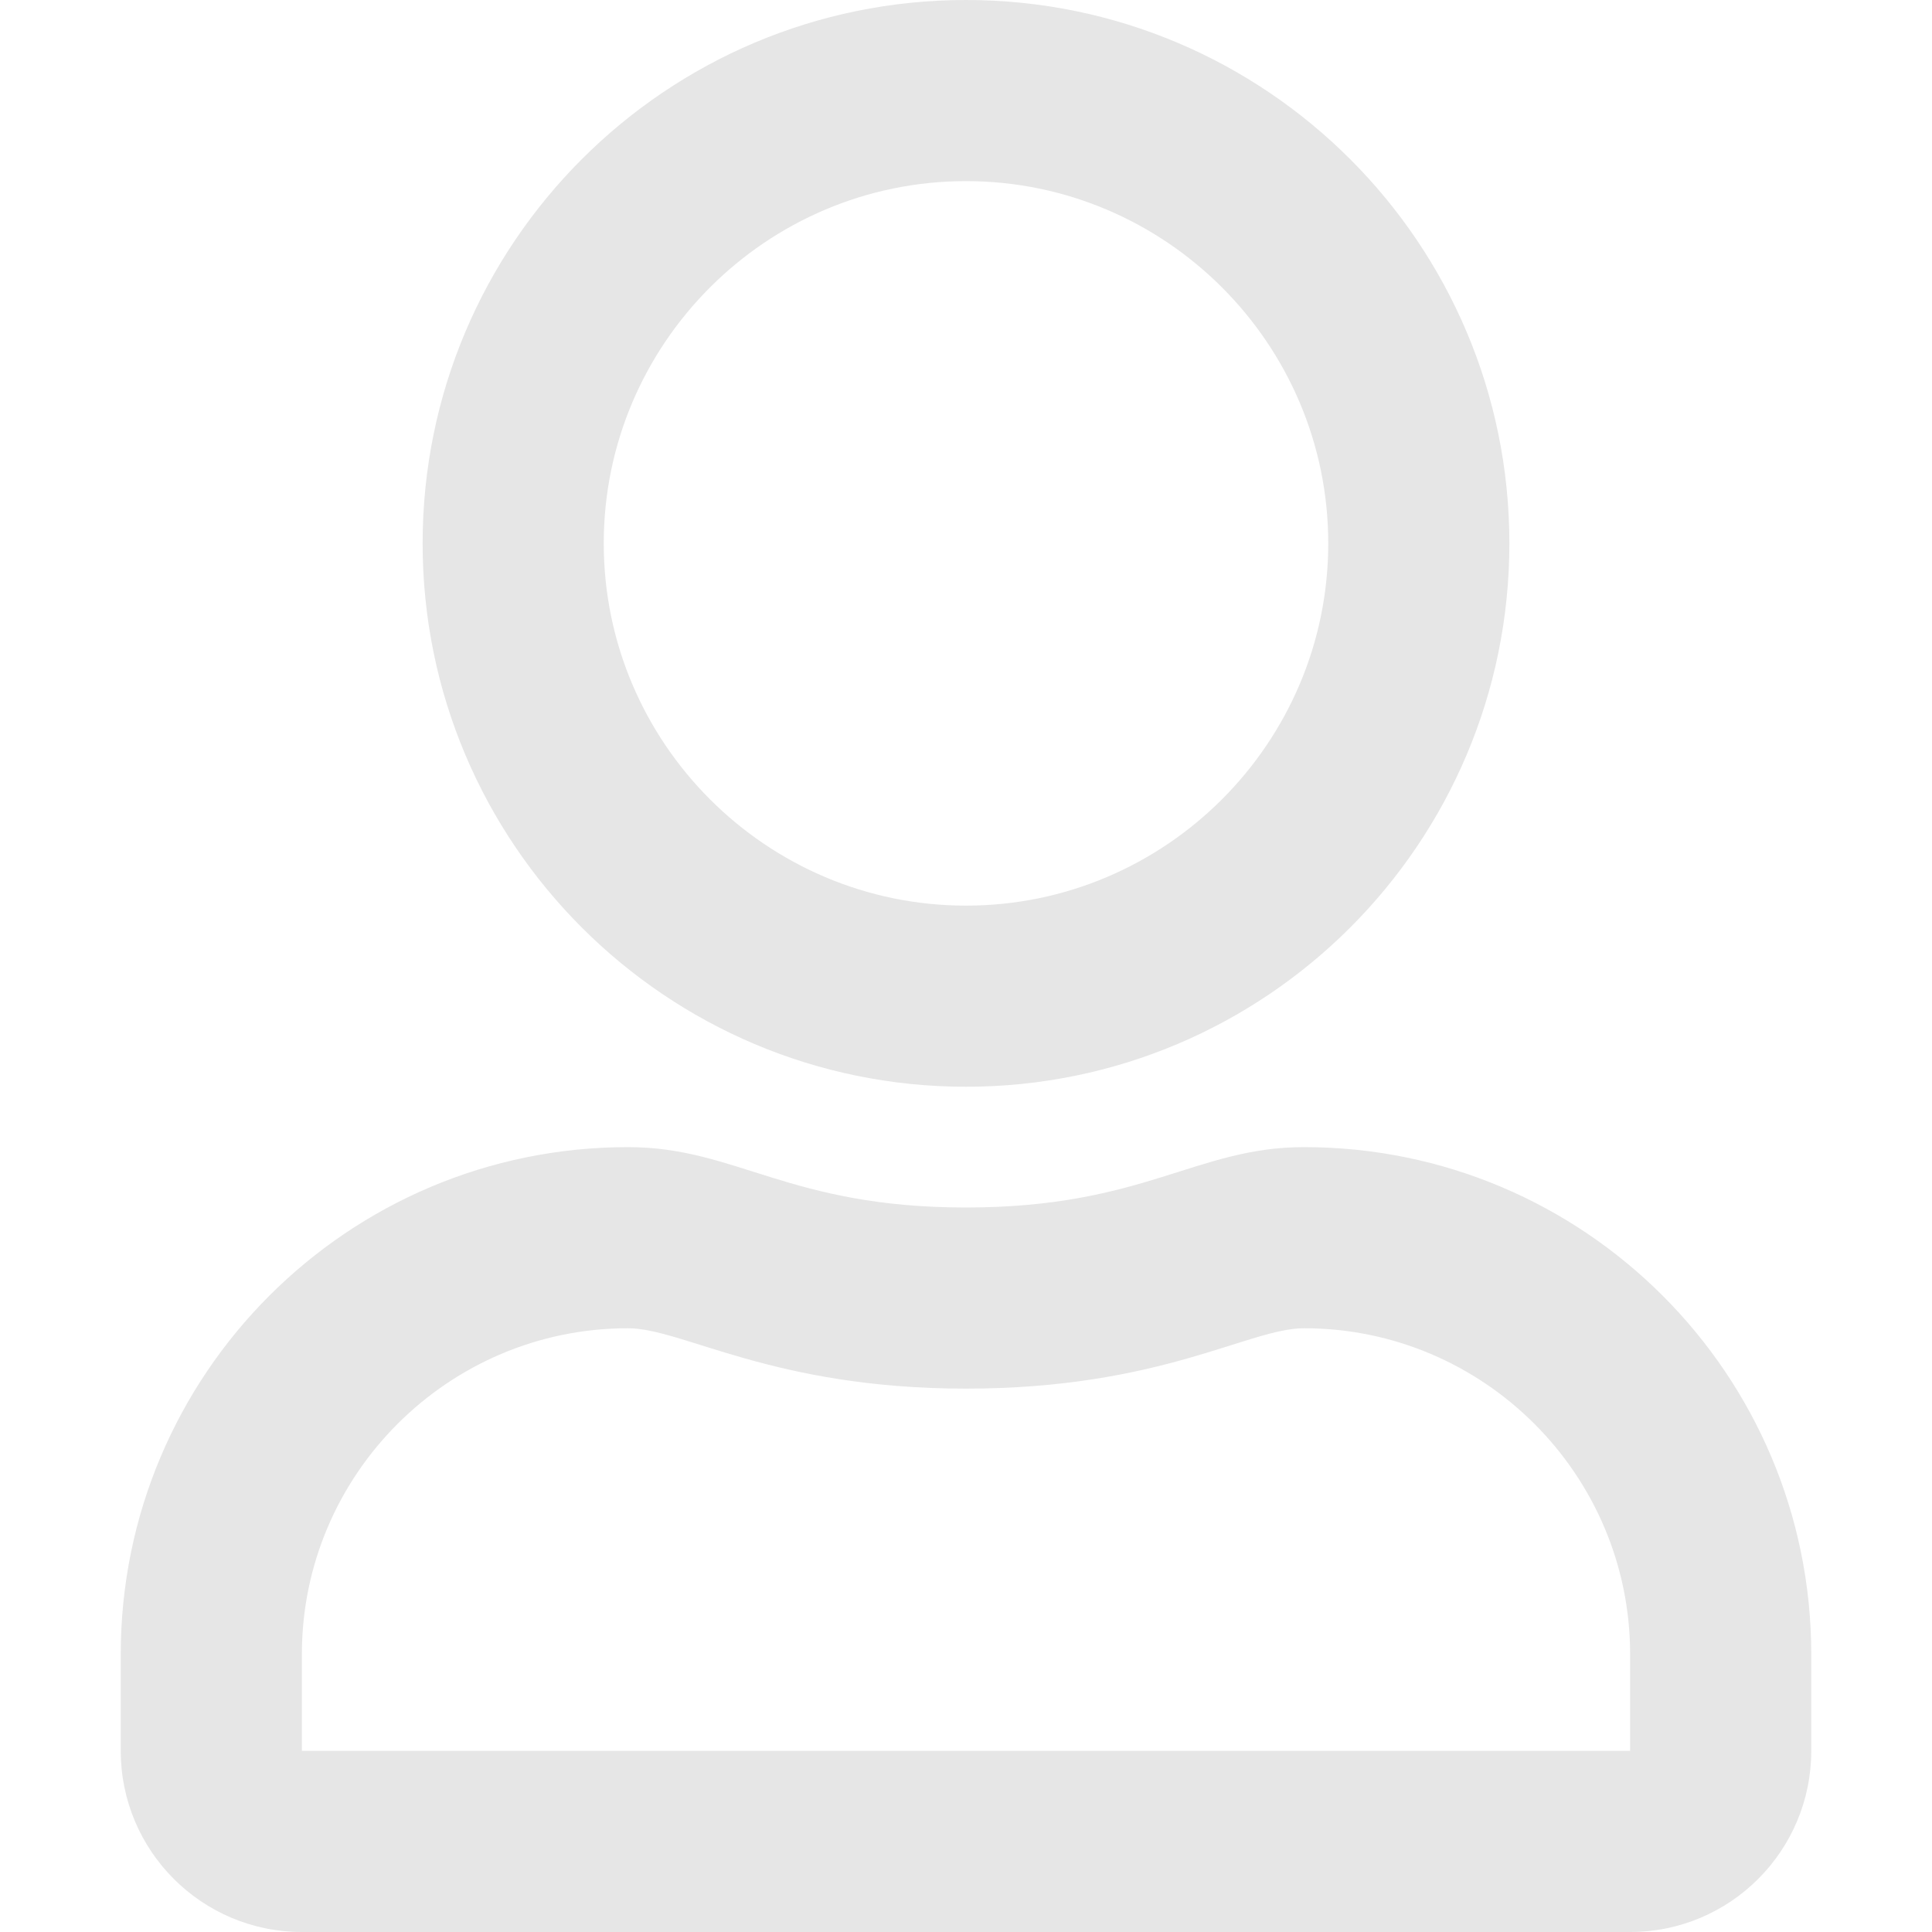
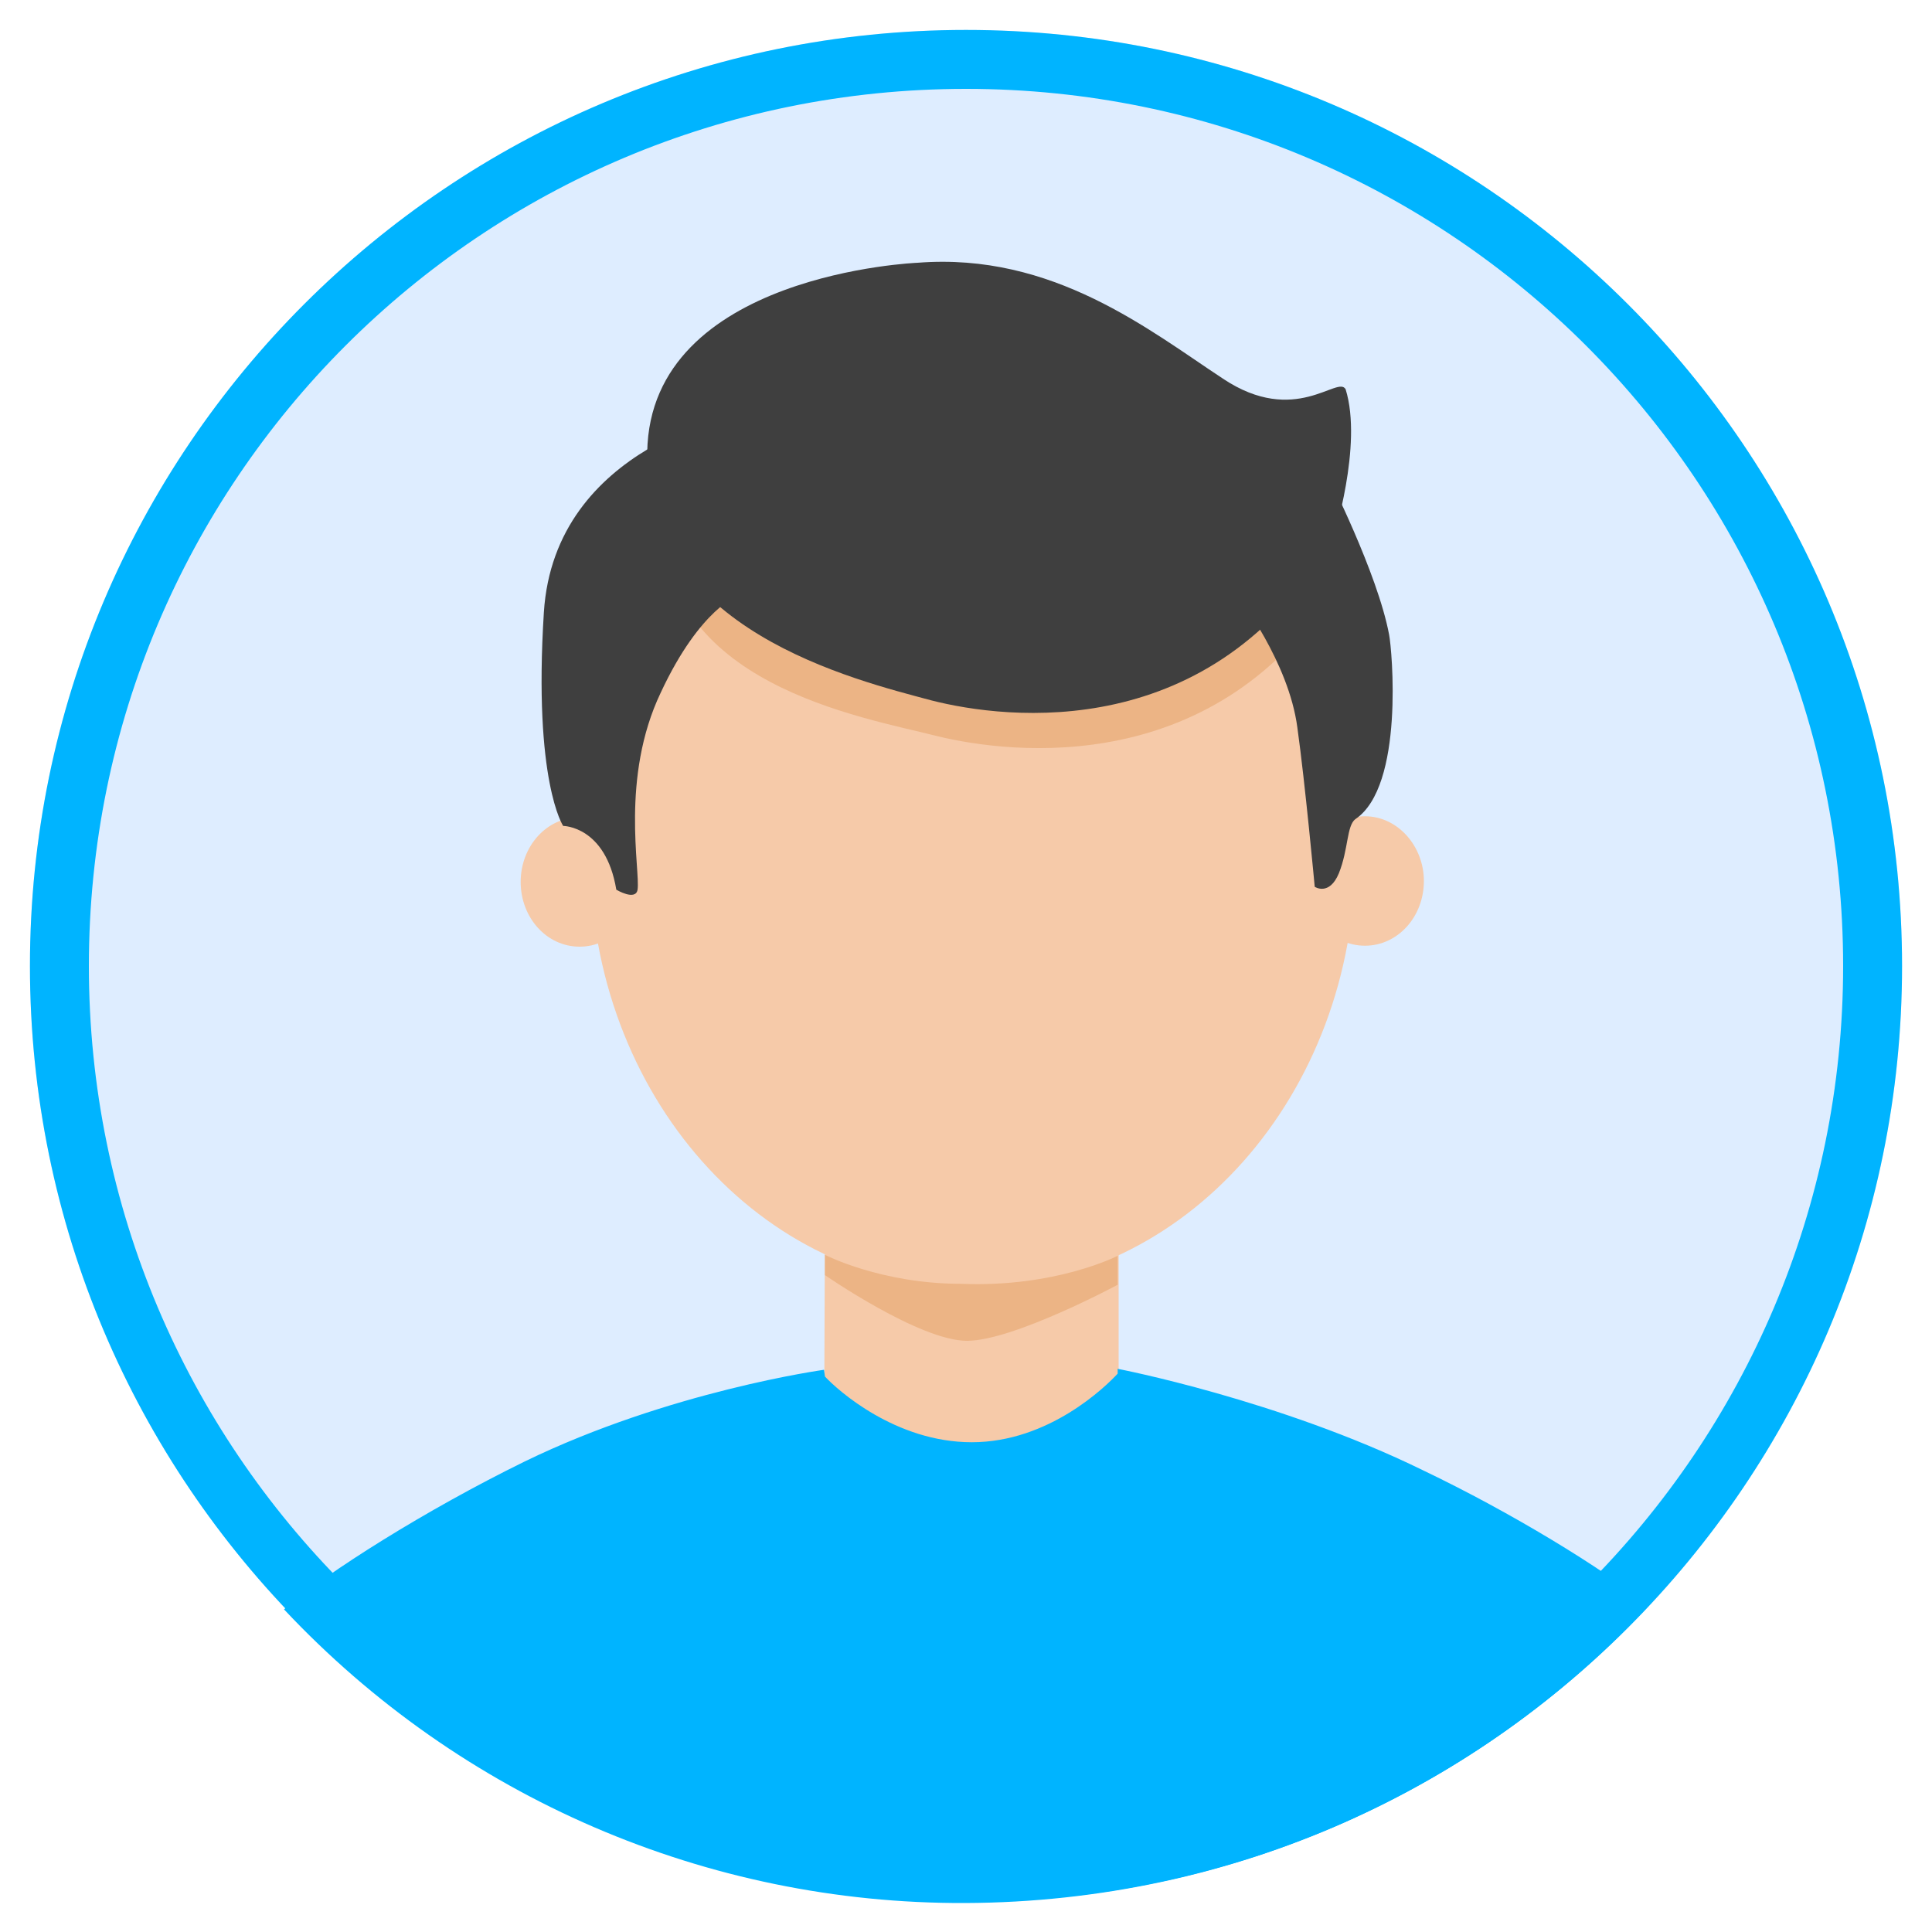
- <svg xmlns="http://www.w3.org/2000/svg" t="1710655379023" class="icon" viewBox="0 0 1024 1024" version="1.1" p-id="6734" width="200" height="200">
-   <path d="M691.2 608c-57.4 0-85 32-179.2 32-94.2 0-121.6-32-179.2-32C184.4 608 64 728.4 64 876.8V928c0 53 43 96 96 96h704c53 0 96-43 96-96v-51.2c0-148.4-120.4-268.8-268.8-268.8zM864 928H160v-51.2c0-95.2 77.6-172.8 172.8-172.8 29.2 0 76.6 32 179.2 32 103.4 0 149.8-32 179.2-32 95.2 0 172.8 77.6 172.8 172.8V928zM512 576c159 0 288-129 288-288S671 0 512 0 224 129 224 288s129 288 288 288z m0-480c105.8 0 192 86.2 192 192s-86.2 192-192 192-192-86.2-192-192 86.2-192 192-192z" p-id="6735" fill="#e6e6e6" />
+ <svg xmlns="http://www.w3.org/2000/svg" t="1710945838333" class="icon" viewBox="0 0 1024 1024" version="1.1" p-id="11211" width="200" height="200">
+   <path d="M15.872 512c0 273.92 222.208 496.128 496.128 496.128s496.128-222.208 496.128-496.128S785.92 15.872 512 15.872 15.872 238.08 15.872 512z" fill="#DEEDFF" p-id="11212" />
+   <path d="M512 15.872c273.92 0 496.128 222.208 496.128 496.128s-222.208 496.128-496.128 496.128S15.872 785.92 15.872 512 238.08 15.872 512 15.872z m0 31.232C254.976 47.104 47.104 254.976 47.104 512s208.384 464.896 464.896 464.896 464.896-208.384 464.896-464.896S769.024 47.104 512 47.104z" fill="#00B4FF" p-id="11213" />
+   <path d="M718.336 454.144c0 125.952-90.624 228.352-202.752 228.352-112.128 0-202.752-102.4-202.752-228.352s90.624-228.352 202.752-228.352c112.128 0 202.752 102.4 202.752 228.352" fill="#F6CAA9" p-id="11214" />
+   <path d="M437.248 646.656h155.648v128.512H436.736l0.512-128.512z m-98.816-179.2c0 18.944-13.824 34.304-31.232 34.304-17.408 0-31.232-15.36-31.232-34.304s13.824-34.304 31.232-34.304 31.232 15.36 31.232 34.304m416.256-0.512c0 18.944-13.824 34.304-31.232 34.304s-31.232-15.36-31.232-34.304 13.824-34.304 31.232-34.304 31.232 15.872 31.232 34.304" fill="#F6CAA9" p-id="11215" />
+   <path d="M437.248 665.088s29.696 15.36 72.192 15.36c50.176 2.048 82.944-14.848 82.944-14.848v15.36s-55.296 29.696-79.872 29.696c-25.088 0-75.264-34.816-75.264-34.816v-10.752z m52.224-495.616s-137.216 13.824-138.752 103.424C349.696 363.008 456.704 379.904 496.64 390.144c39.936 9.728 148.992 22.528 212.992-81.408 0 0-17.408-40.96-27.136-69.12-4.096-7.168 6.656 12.8-31.744-11.776-37.888-24.064-89.6-64-161.28-58.368" fill="#ECB485" p-id="11216" />
+   <path d="M393.728 218.624S293.888 235.52 288.256 324.608c-5.632 89.6 10.24 113.152 10.24 113.152s22.528 0 28.16 33.792c0 0 10.24 6.144 11.264 0 1.536-10.24-9.216-59.392 12.288-104.448 20.992-45.056 41.472-51.712 41.472-51.712l2.048-96.768z m262.656 97.792s26.624 34.304 31.232 69.12c4.096 29.184 9.216 84.48 9.216 84.48s7.68 5.12 12.8-7.168c5.12-12.8 4.096-25.088 8.704-28.672 26.112-17.408 19.456-90.112 17.92-97.792-6.144-32.768-32.768-84.992-32.768-84.992l-47.104 65.024z" fill="#3F3F3F" p-id="11217" />
+   <path d="M486.4 139.264s-141.824 5.632-143.36 100.352c-1.536 94.208 110.592 120.832 150.528 131.584 39.936 10.24 148.992 23.552 212.992-85.504 0 0 15.872-49.664 6.656-79.36-4.096-7.68-26.624 19.968-65.024-5.632-38.912-25.6-90.112-67.072-161.792-61.44" fill="#3F3F3F" p-id="11218" />
+   <path d="M873.984 850.944c-25.088-19.968-72.704-49.152-119.808-71.68-76.288-37.376-161.792-53.76-161.792-53.76v2.56c-6.144 6.656-36.352 36.352-77.312 36.352-40.448 0-71.168-27.648-77.824-34.816l-0.512-3.584s-81.92 11.264-158.72 48.64c-52.224 25.6-104.96 58.88-127.488 78.336 93.696 99.84 224.256 156.16 360.96 155.648 143.36-0.512 272.384-60.928 362.496-157.696z" fill="#00B4FF" p-id="11219" />
</svg>
